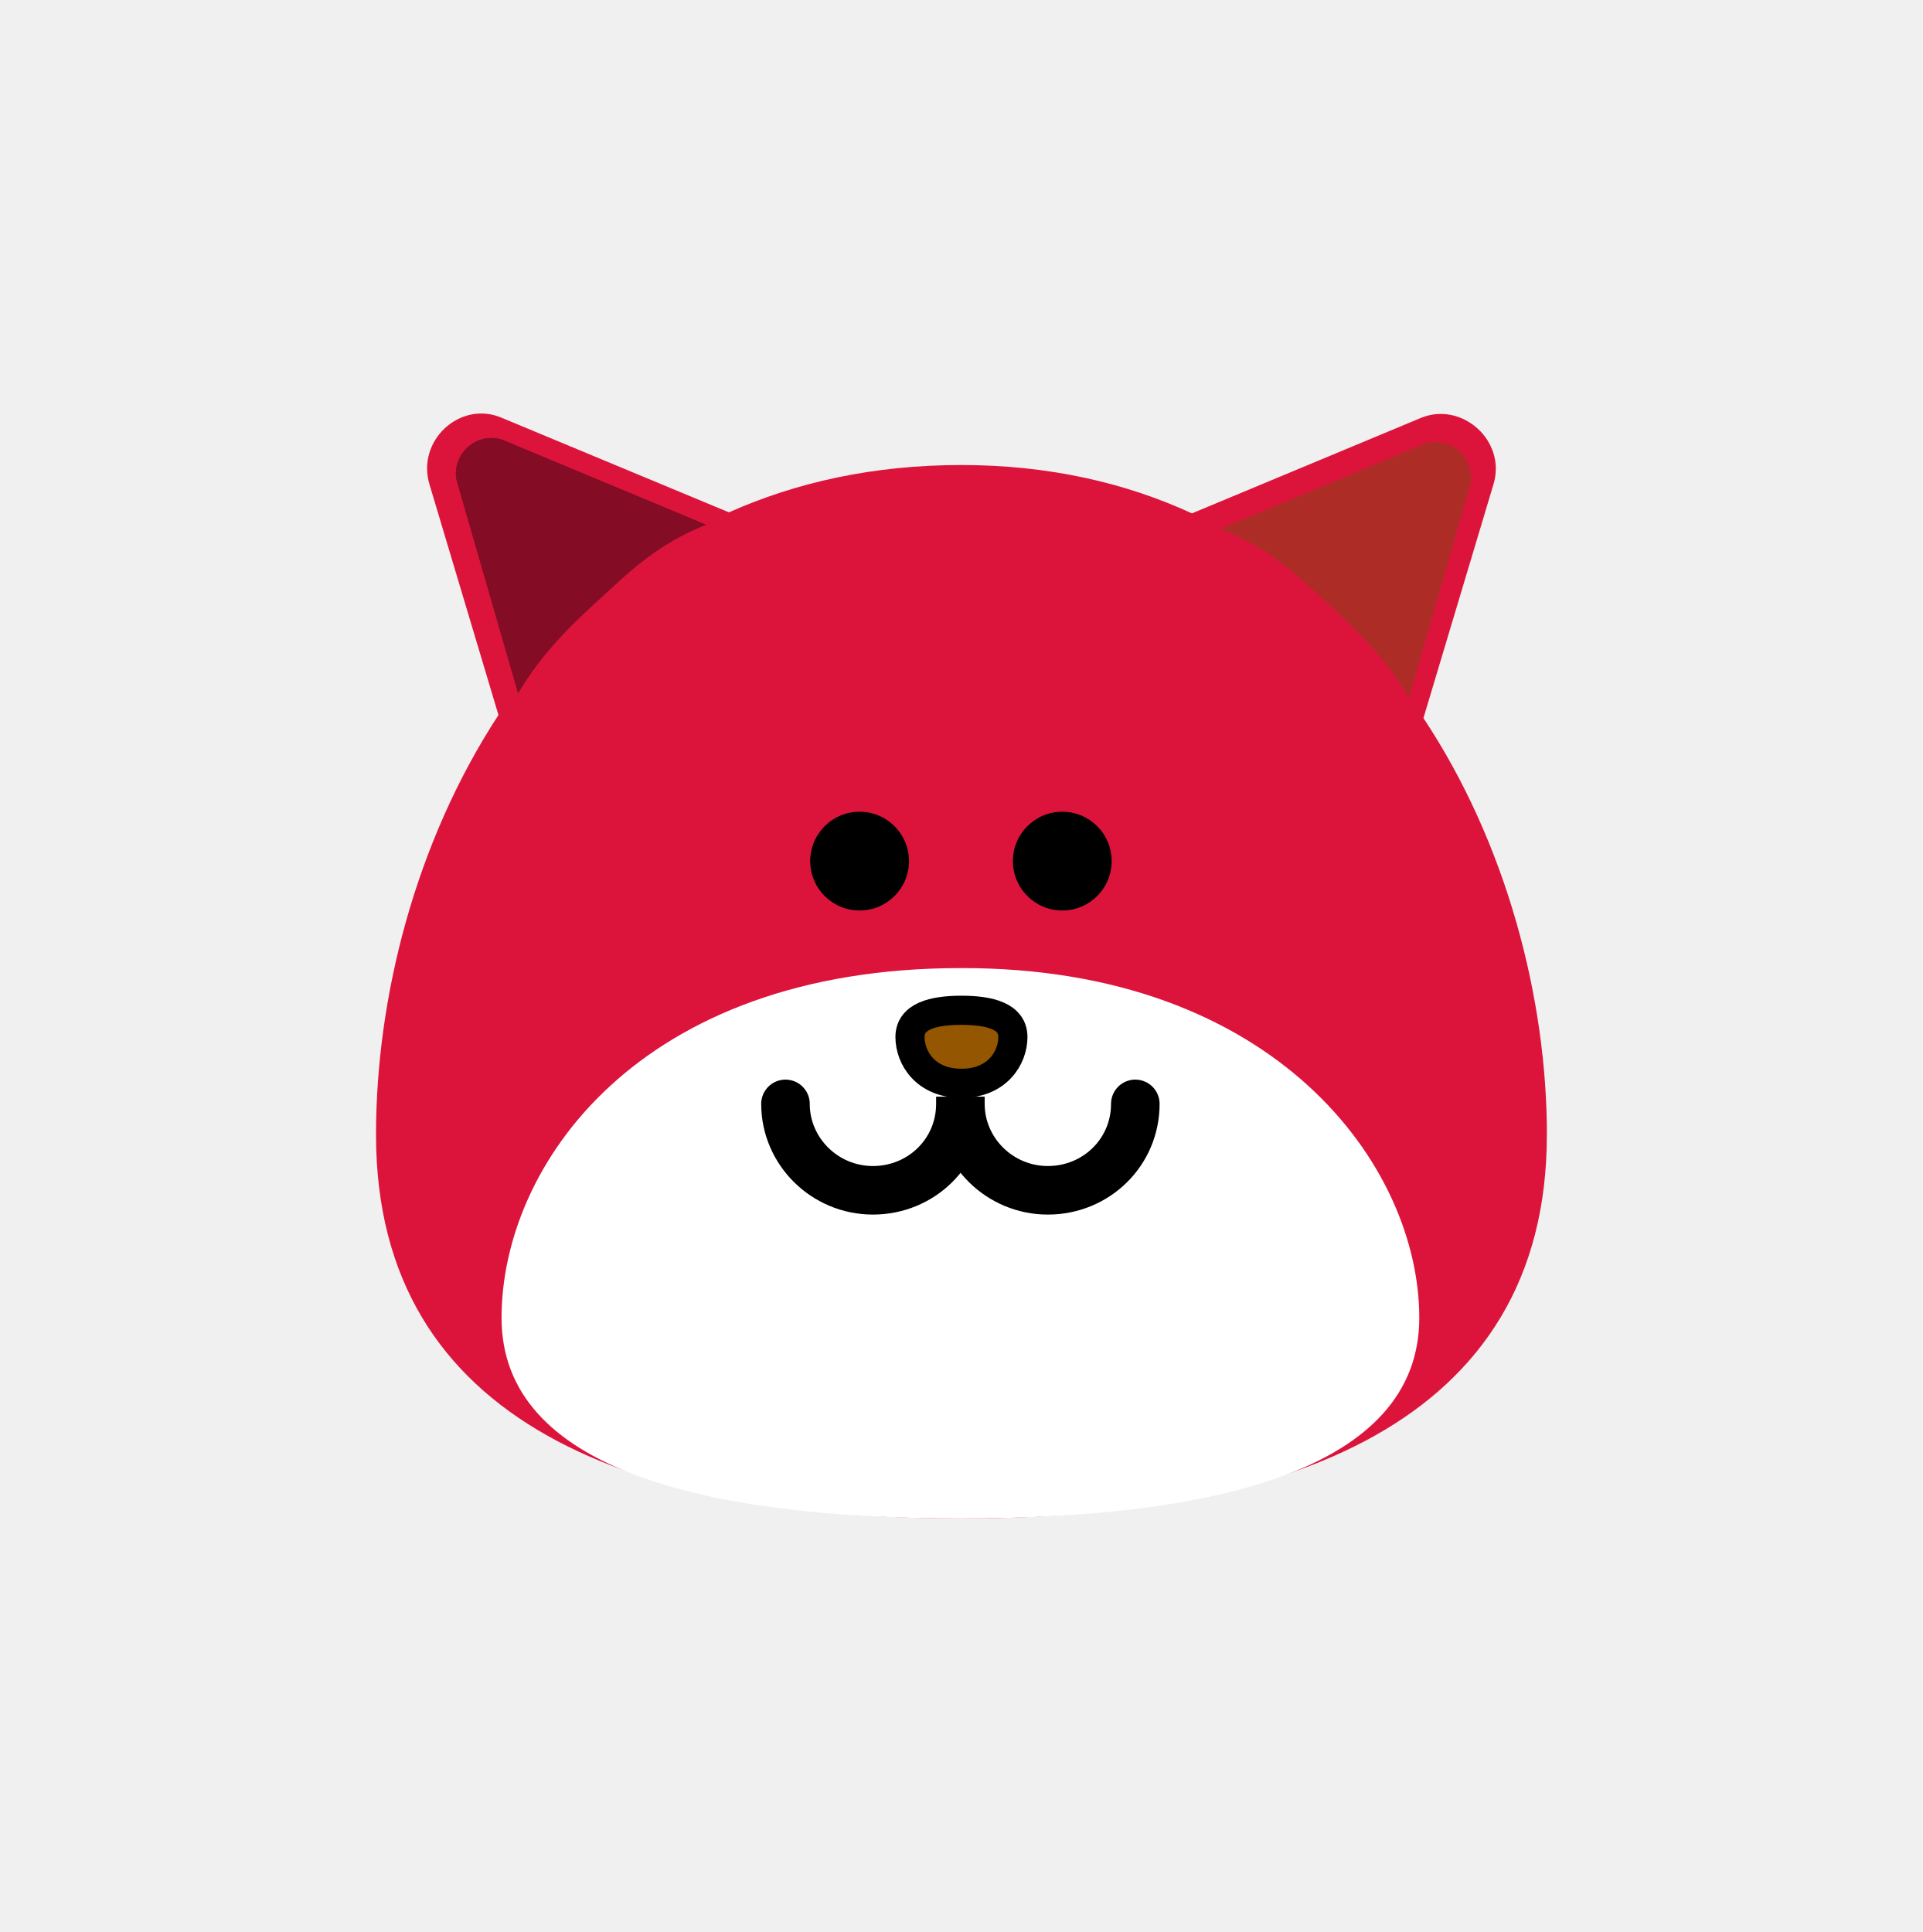
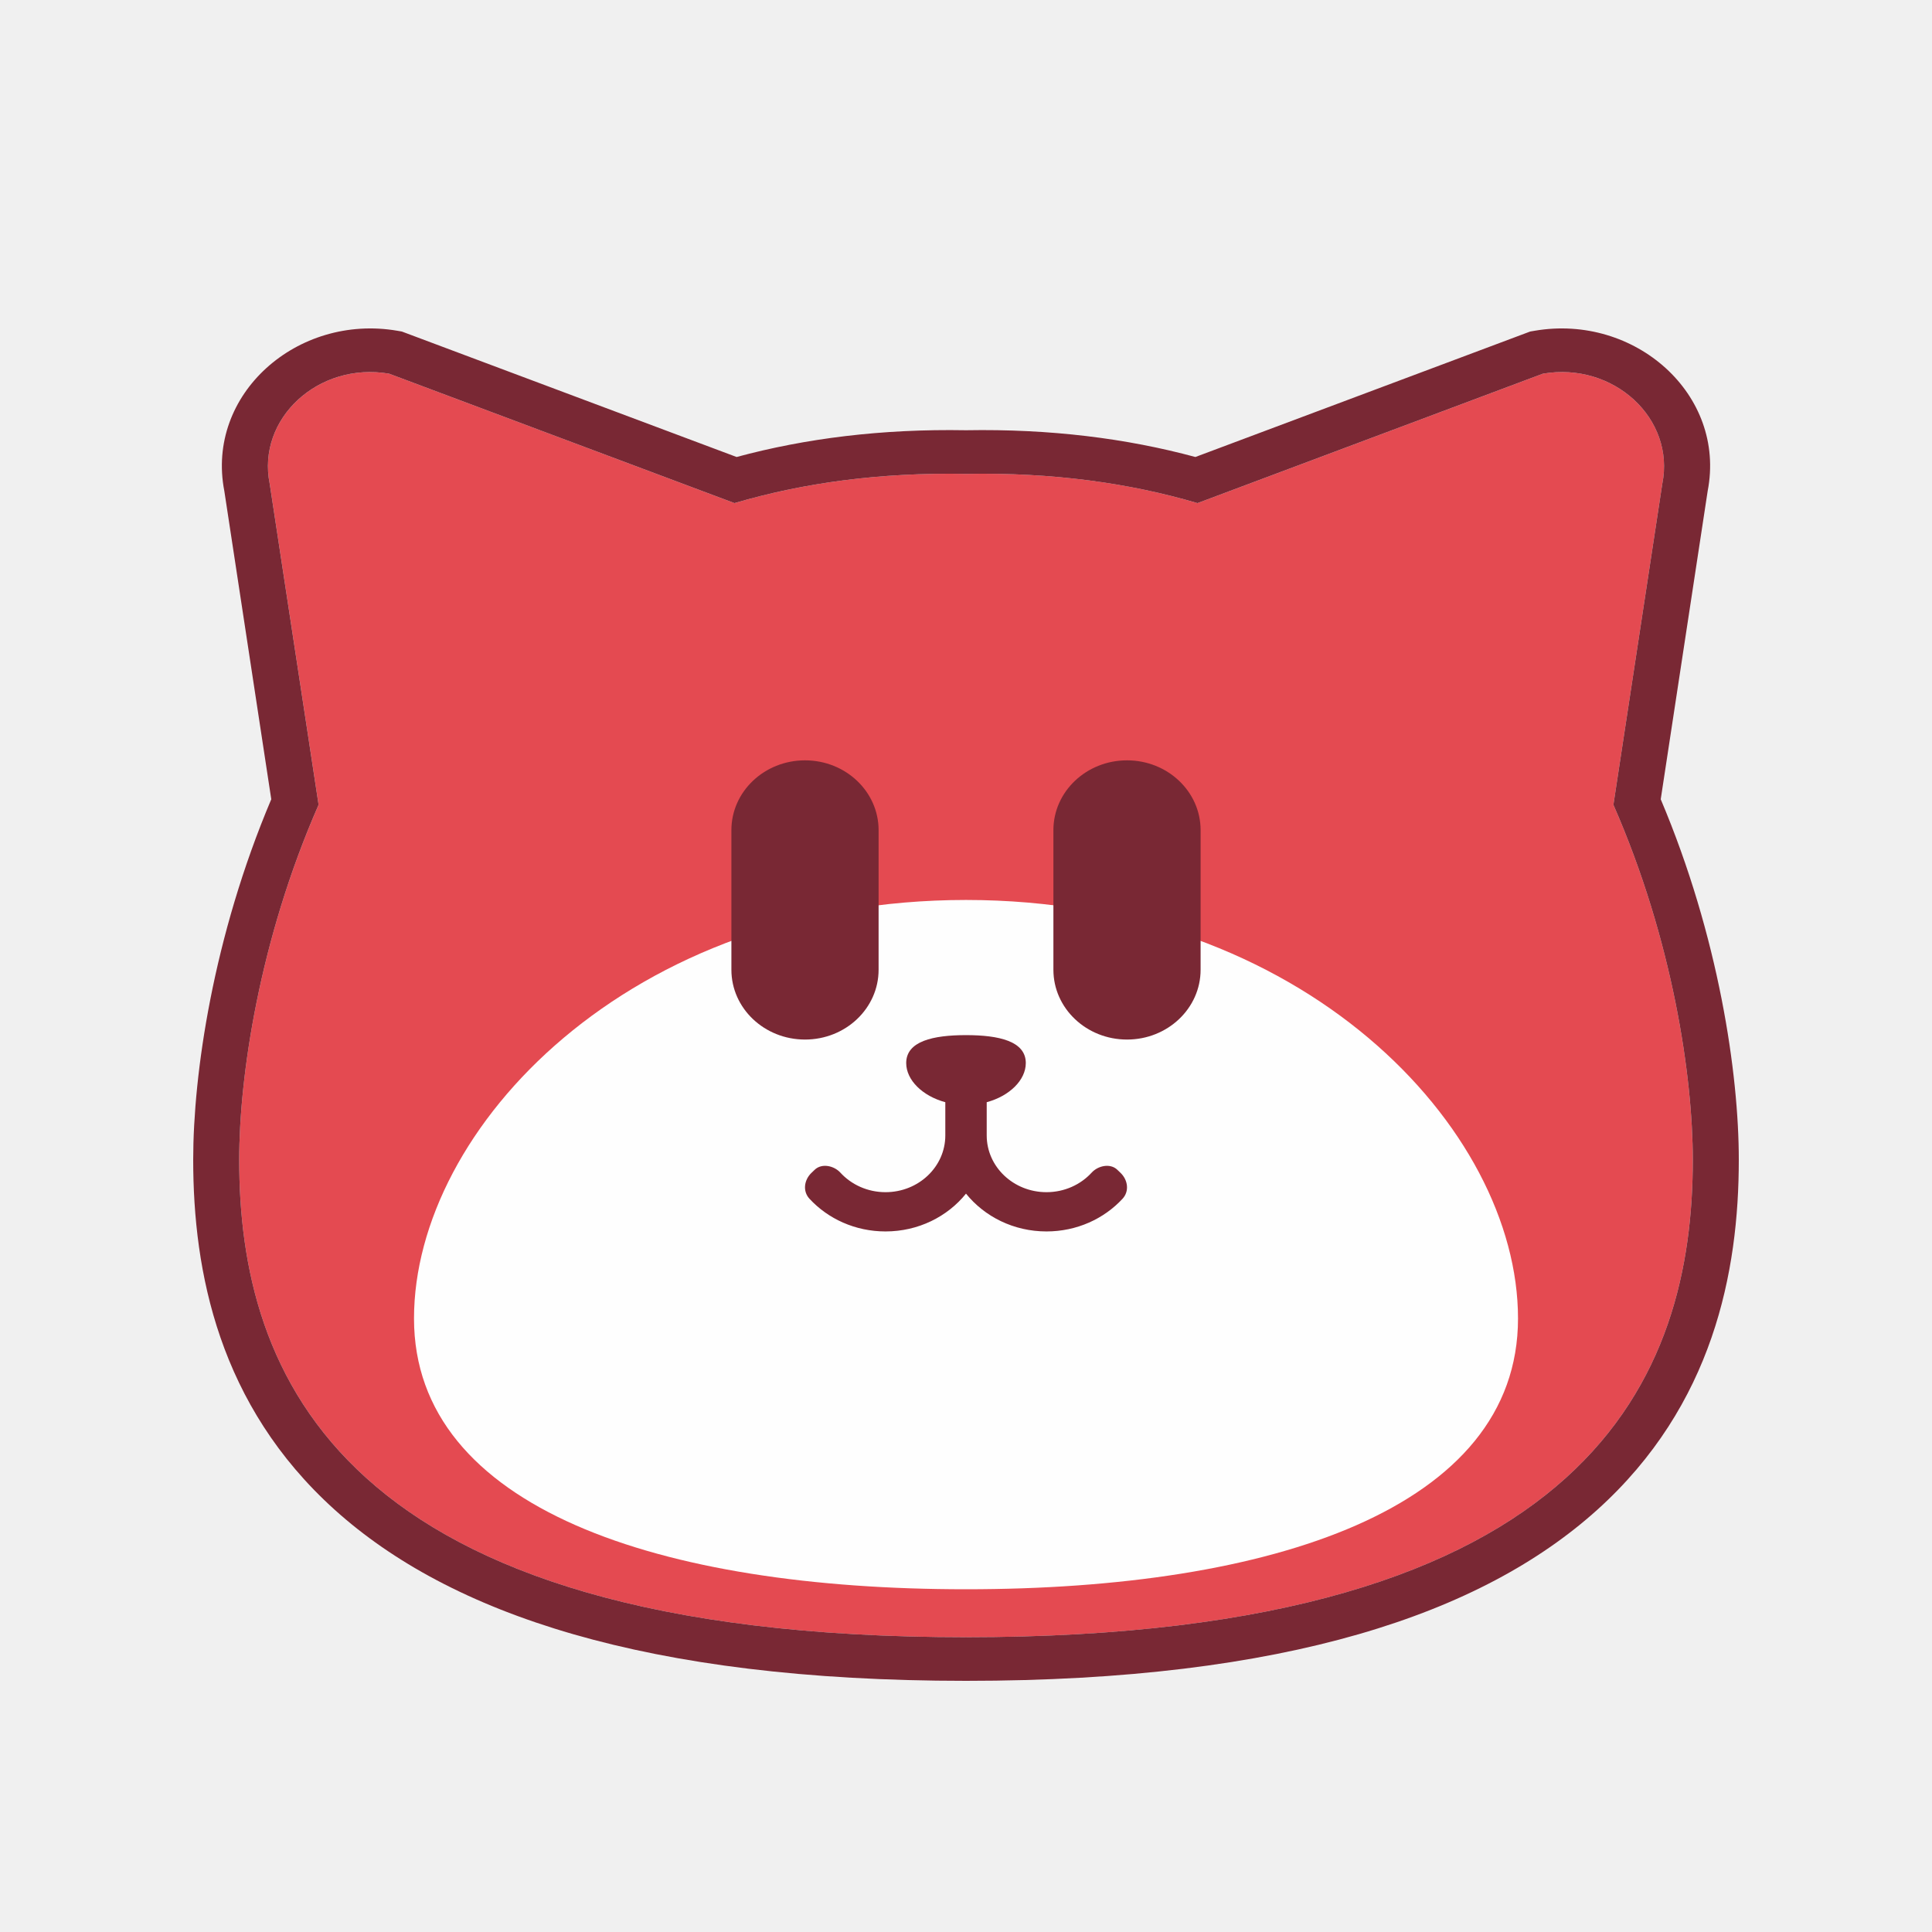
- <svg xmlns="http://www.w3.org/2000/svg" version="1.1" width="99.002" height="99.485" viewBox="0,0,99.002,99.485">
-   <g transform="translate(-190.4992,-130.2576)">
-     <g data-paper-data="{&quot;isPaintingLayer&quot;:true}" fill-rule="nonzero" stroke-linejoin="miter" stroke-miterlimit="10" stroke-dasharray="" stroke-dashoffset="0" style="mix-blend-mode: normal">
-       <path d="M270.141,188.689c0,14.938 -13.508,19.759 -30.141,19.759c-16.633,0 -30.141,-4.767 -30.141,-19.759c0,-7.045 2.013,-15.044 6.304,-21.613l-3.549,-11.866c-0.689,-2.278 1.589,-4.344 3.708,-3.443l11.707,4.873c3.443,-1.536 7.416,-2.437 11.972,-2.437c4.45,0 8.423,0.901 11.866,2.49l11.813,-4.926c2.119,-0.848 4.397,1.218 3.708,3.443l-3.602,12.025c4.291,6.463 6.357,14.461 6.357,21.454z" fill="#dc143c" stroke="none" stroke-width="1" stroke-linecap="butt" />
-       <path d="M263.572,198.118c0,7.84 -10.594,10.33 -23.625,10.33c-13.031,0 -23.625,-2.49 -23.625,-10.33c0,-7.84 7.045,-18.01 23.625,-18.01c16.209,-0.053 23.625,10.171 23.625,18.01z" fill="#ffffff" stroke="none" stroke-width="1" stroke-linecap="butt" />
-       <path d="M237.351,183.657c0,-1.059 1.165,-1.377 2.649,-1.377c1.483,0 2.649,0.318 2.649,1.377c0,1.059 -0.795,2.384 -2.649,2.384c-1.854,0 -2.649,-1.324 -2.649,-2.384z" fill="#945600" stroke="#000000" stroke-width="1.5" stroke-linecap="butt" />
-       <path d="M248.952,187.1c0,2.49 -2.013,4.45 -4.503,4.45c-2.49,0 -4.503,-2.013 -4.503,-4.45c0,-0.106 0,-0.106 0,-0.106c0,-0.159 0,-0.265 0,-0.265c0,0 0,0.106 0,0.265c0,0 0,0 0,0.106c0,2.49 -2.013,4.45 -4.503,4.45c-2.49,0 -4.503,-2.013 -4.503,-4.45" fill="none" stroke="#000000" stroke-width="2.5" stroke-linecap="round" />
-       <path d="M232.213,174.599c0,-1.404 1.138,-2.543 2.543,-2.543c1.404,0 2.543,1.138 2.543,2.543c0,1.404 -1.138,2.543 -2.543,2.543c-1.404,0 -2.543,-1.138 -2.543,-2.543z" fill="#000000" stroke="none" stroke-width="1" stroke-linecap="butt" />
-       <path d="M242.649,174.599c0,-1.404 1.138,-2.543 2.543,-2.543c1.404,0 2.543,1.138 2.543,2.543c0,1.404 -1.138,2.543 -2.543,2.543c-1.404,0 -2.543,-1.138 -2.543,-2.543z" fill="#000000" stroke="none" stroke-width="1" stroke-linecap="butt" />
-       <path d="M221.566,160.931c-1.695,1.536 -3.125,2.913 -4.397,5.032l-3.178,-11.018c-0.212,-1.324 1.006,-2.437 2.331,-2.066l10.541,4.397c-2.384,0.954 -3.761,2.225 -5.297,3.655z" fill="#840c24" stroke="none" stroke-width="1" stroke-linecap="butt" />
-       <path d="M253.349,157.489l10.541,-4.397c1.324,-0.371 2.543,0.742 2.331,2.066l-3.178,11.018c-1.271,-2.119 -2.702,-3.496 -4.397,-5.032c-1.536,-1.43 -2.913,-2.702 -5.297,-3.655z" fill="#ad2d26" stroke="none" stroke-width="1" stroke-linecap="butt" />
-       <path d="M190.499,229.742v-99.485h99.002v99.485z" fill="none" stroke="#ff0000" stroke-width="0" stroke-linecap="butt" />
-     </g>
-   </g>
+ <svg xmlns="http://www.w3.org/2000/svg" width="100" height="100" viewBox="0 0 100 100" fill="none">
+   <path d="M79.858 19.343L61.982 26.042C58.46 25.002 54.486 24.445 50 24.528C45.514 24.445 41.54 25.002 38.018 26.042L20.143 19.343C16.483 18.714 13.279 21.669 13.961 25.045L16.491 41.656C13.413 48.67 12.381 55.748 12.381 60.029C12.381 71.028 17.402 84.743 50 84.743C82.598 84.743 87.619 71.028 87.619 60.029C87.619 55.748 86.587 48.67 83.51 41.656L86.04 25.045C86.722 21.669 83.517 18.714 79.858 19.343Z" fill="#E44A51" />
+   <path fill-rule="evenodd" clip-rule="evenodd" d="M79.201 17.16L79.433 17.12C84.614 16.23 89.359 20.407 88.389 25.414L85.959 41.37C88.972 48.488 90 55.595 90 60.029C90 65.828 88.675 72.739 82.674 78.147C76.714 83.518 66.589 87 50 87C33.411 87 23.286 83.518 17.326 78.147C11.325 72.739 10 65.828 10 60.029C10 55.595 11.028 48.488 14.041 41.37L11.611 25.414C10.64 20.407 15.386 16.23 20.567 17.12L20.799 17.16L38.127 23.654C41.686 22.692 45.631 22.192 50 22.269C54.369 22.192 58.314 22.692 61.873 23.654L79.201 17.16ZM61.982 26.041C58.46 25.002 54.486 24.445 50 24.528C45.514 24.445 41.54 25.002 38.018 26.041L20.142 19.342C16.483 18.713 13.278 21.669 13.96 25.045L16.49 41.656C13.413 48.669 12.381 55.747 12.381 60.029C12.381 71.028 17.402 84.742 50 84.742C82.598 84.742 87.619 71.028 87.619 60.029C87.619 55.747 86.587 48.669 83.51 41.656L86.04 25.045C86.721 21.669 83.517 18.713 79.858 19.342L61.982 26.041Z" fill="#792834" />
+   <path d="M50 82.26C34.221 82.26 21.429 78.096 21.429 68.244C21.429 58.391 32.567 46.582 50 46.582C67.433 46.582 78.572 58.391 78.572 68.244C78.572 78.096 65.78 82.26 50 82.26Z" fill="#FEFEFE" />
+   <path d="M45.476 42.968V50.194C45.476 52.19 43.771 53.807 41.667 53.807C39.563 53.807 37.857 52.19 37.857 50.194V42.968C37.857 40.973 39.563 39.355 41.667 39.355C43.771 39.355 45.476 40.973 45.476 42.968Z" fill="#792834" />
+   <path d="M62.143 42.968V50.194C62.143 52.19 60.438 53.807 58.334 53.807C56.23 53.807 54.524 52.19 54.524 50.194V42.968C54.524 40.973 56.23 39.355 58.334 39.355C60.438 39.355 62.143 40.973 62.143 42.968Z" fill="#792834" />
+   <path fill-rule="evenodd" clip-rule="evenodd" d="M48.929 57.05C47.748 56.73 46.905 55.905 46.905 55.023C46.905 53.893 48.291 53.578 50 53.578C51.71 53.578 53.095 53.893 53.095 55.023C53.095 55.905 52.253 56.73 51.072 57.05V58.771C51.072 60.392 52.457 61.707 54.166 61.707C55.099 61.707 55.935 61.315 56.502 60.697C56.84 60.328 57.47 60.199 57.831 60.546L57.998 60.706C58.382 61.075 58.463 61.659 58.102 62.048C57.142 63.085 55.735 63.739 54.166 63.739C52.467 63.739 50.957 62.971 50 61.782C49.044 62.971 47.533 63.739 45.834 63.739C44.266 63.739 42.858 63.085 41.899 62.048C41.538 61.659 41.618 61.075 42.002 60.706L42.169 60.546C42.531 60.199 43.161 60.328 43.499 60.697C44.066 61.315 44.902 61.707 45.834 61.707C47.544 61.707 48.929 60.392 48.929 58.771V57.05Z" fill="#792834" />
</svg>
